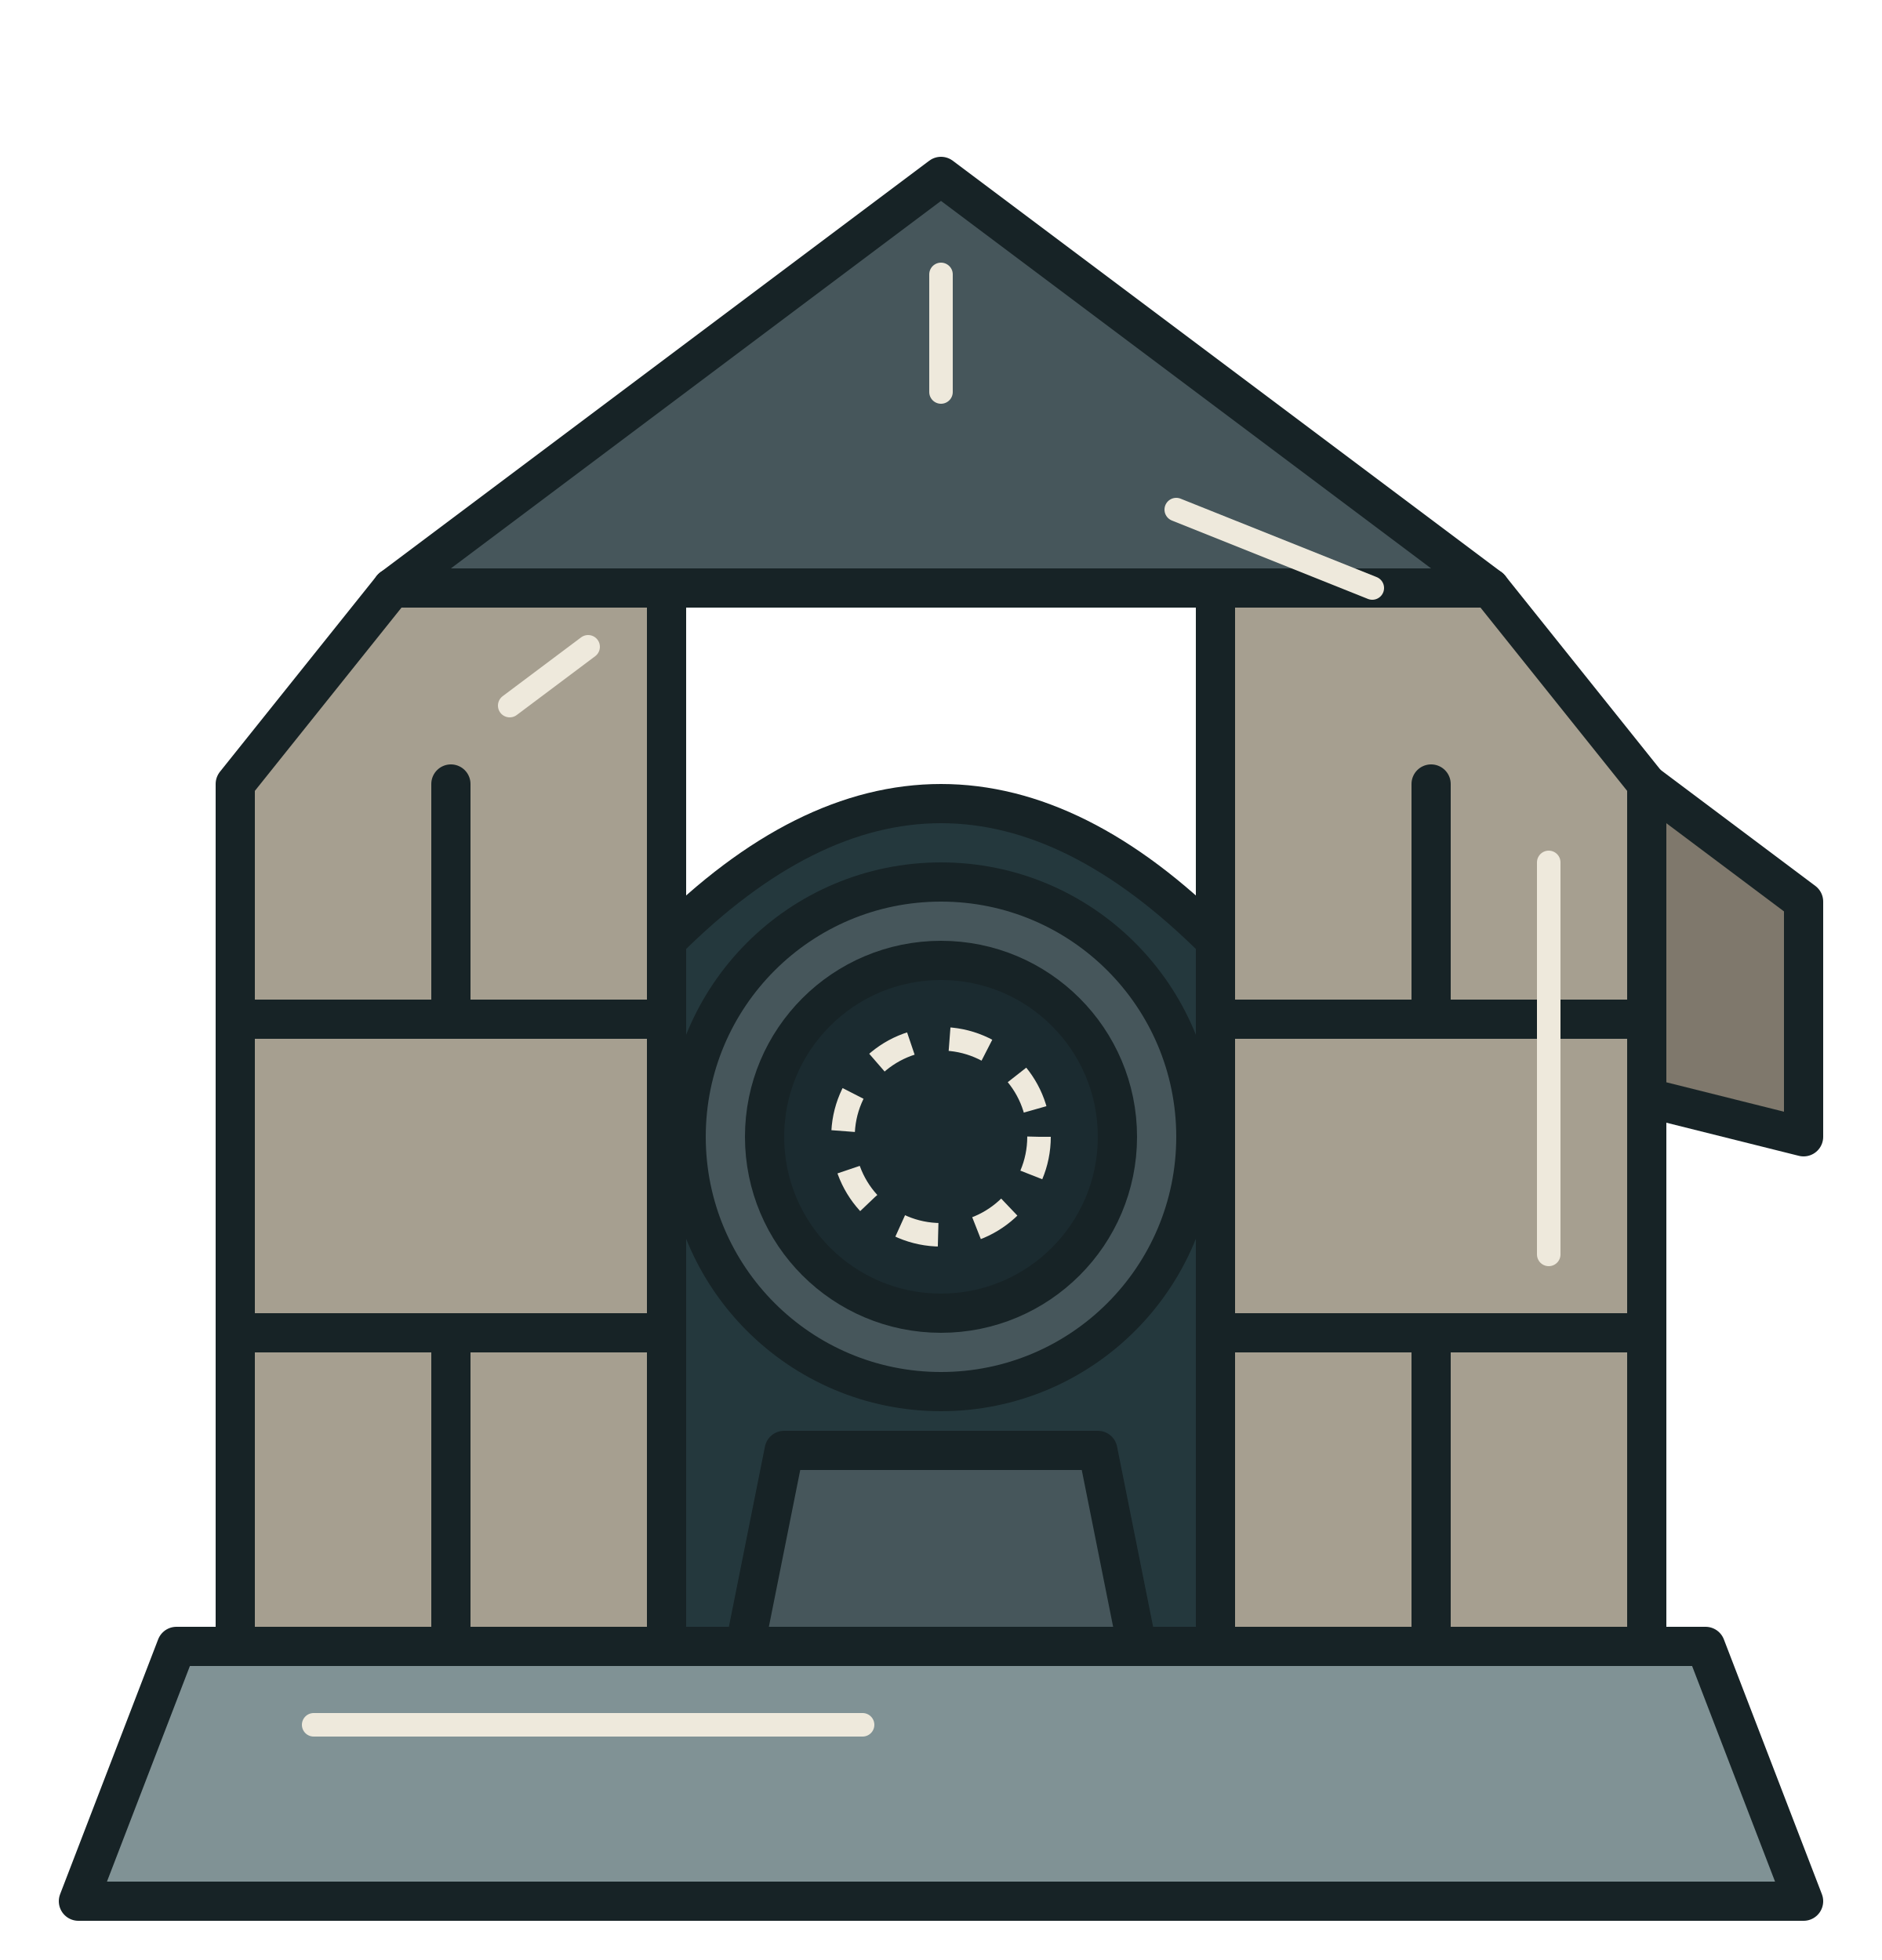
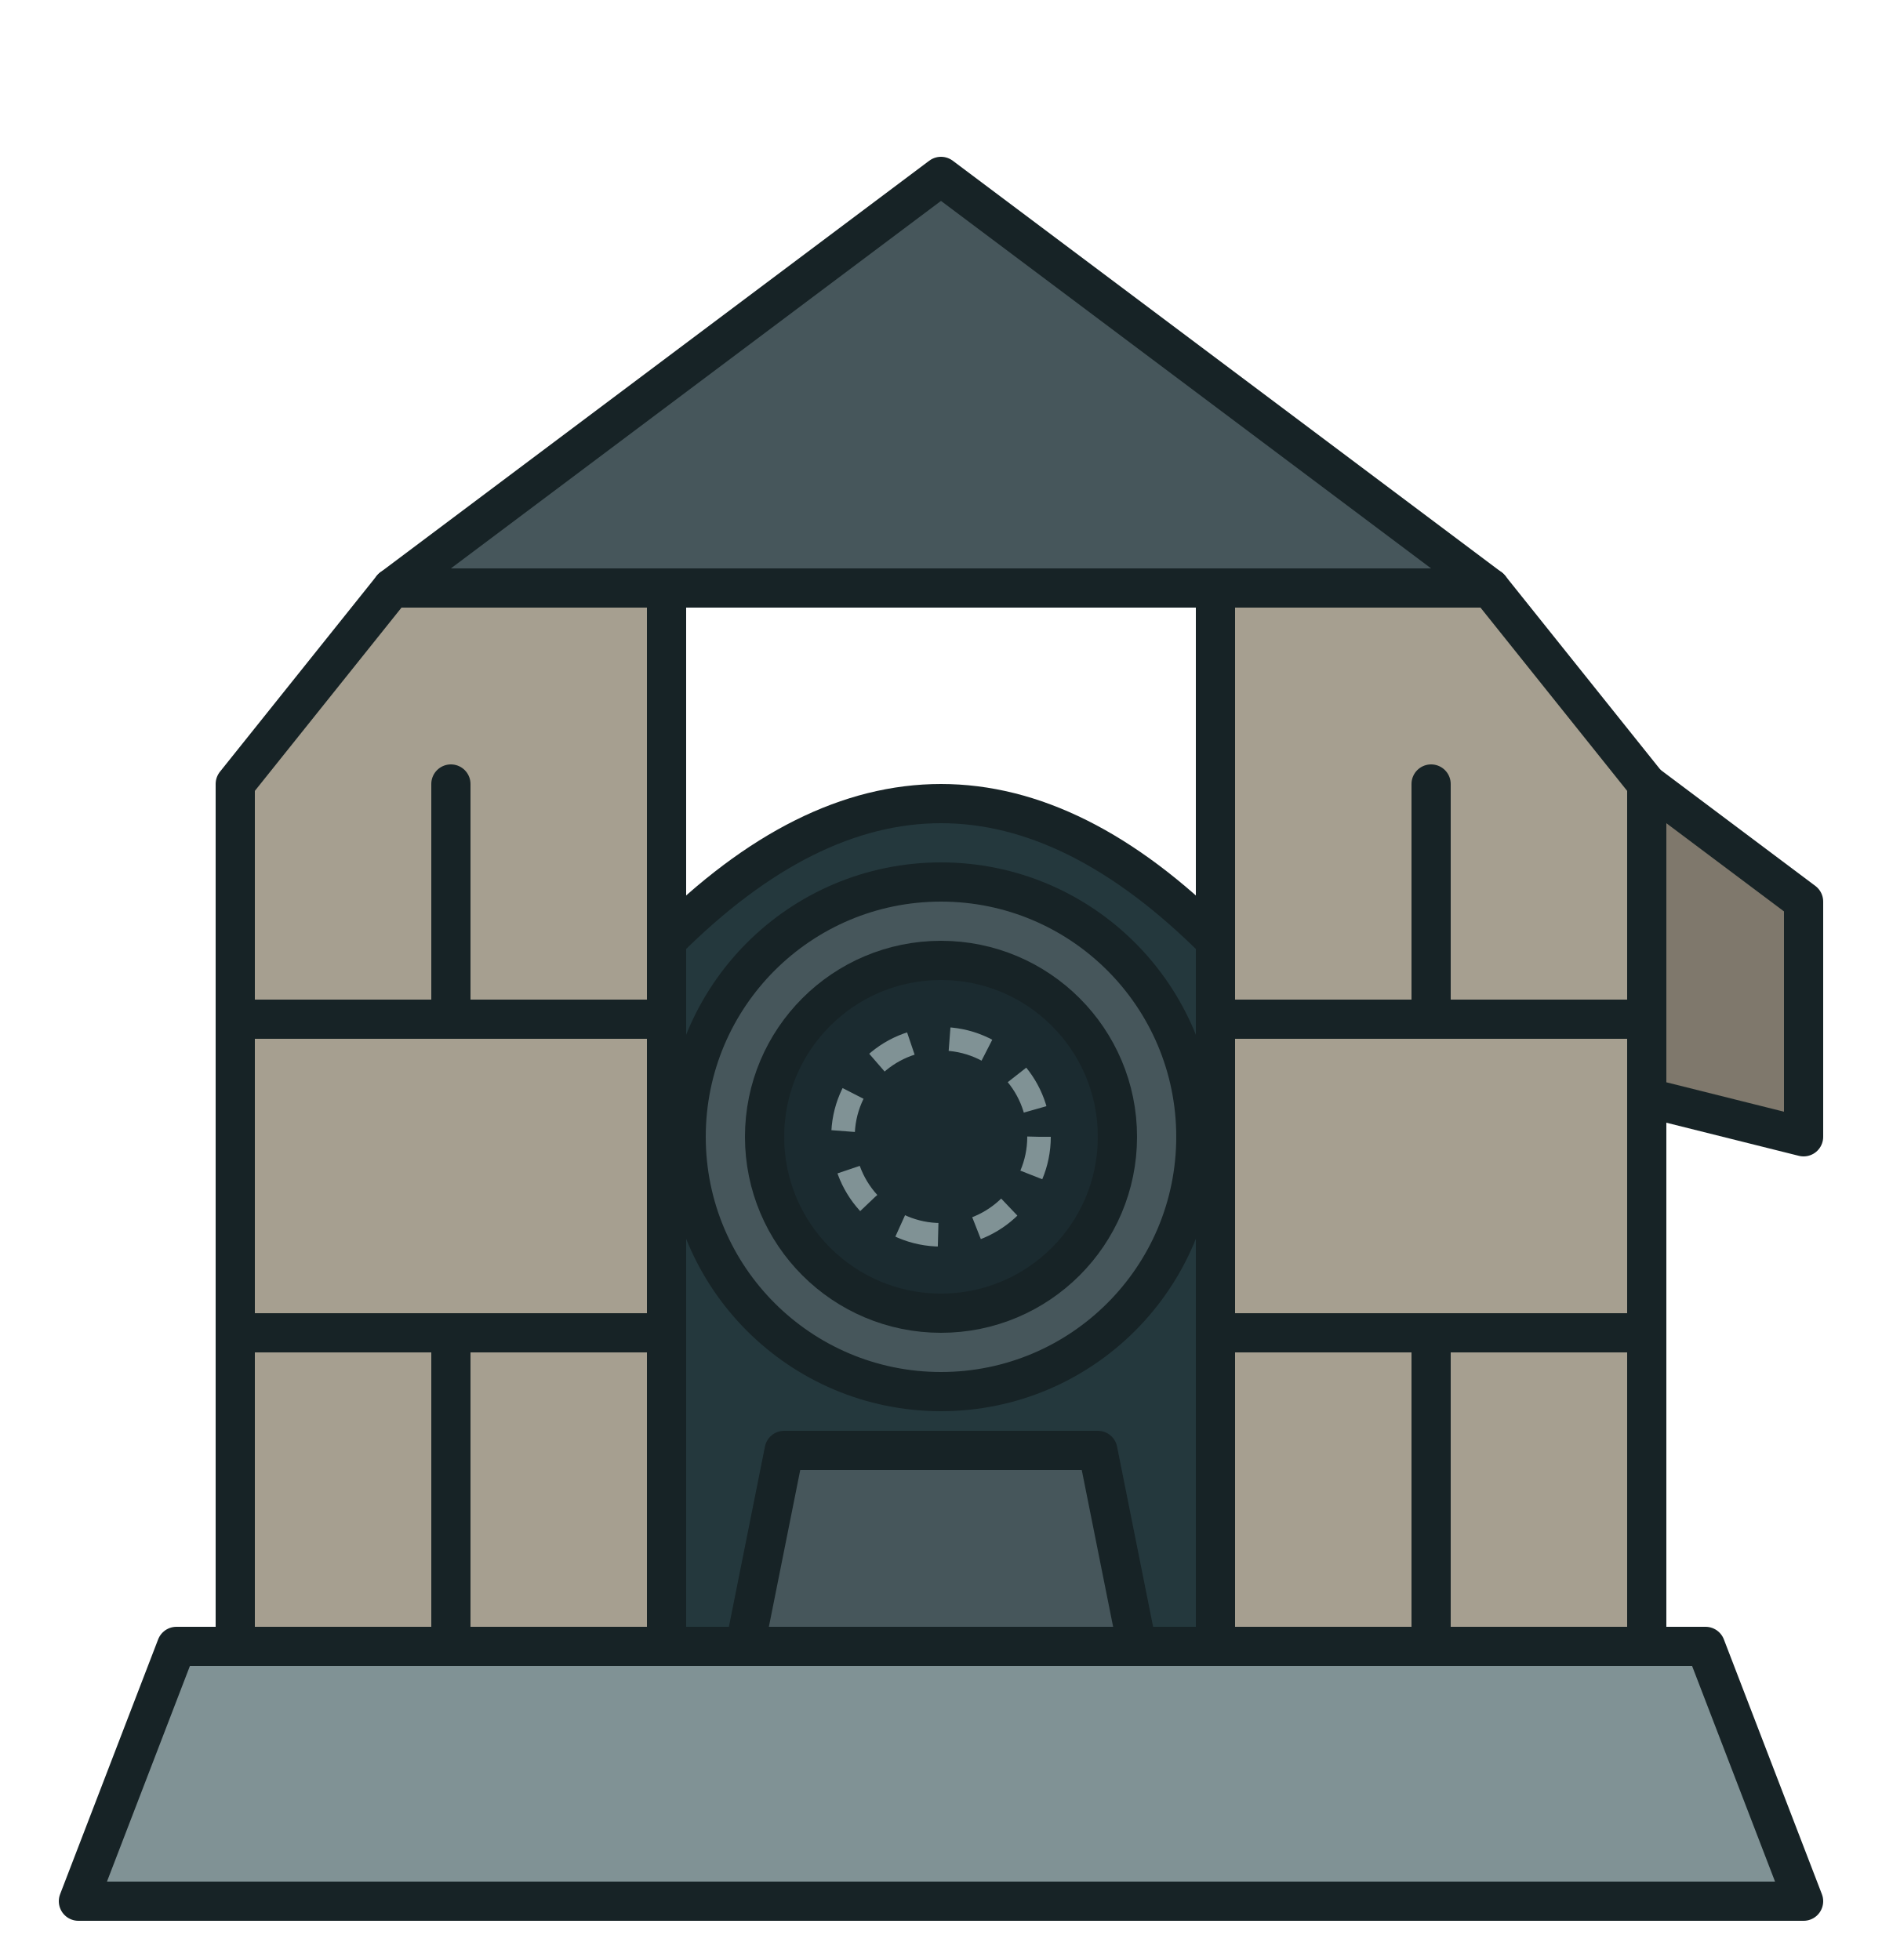
<svg xmlns="http://www.w3.org/2000/svg" width="96" height="100" viewBox="0 0 96 100">
  <g stroke-linejoin="round" stroke-linecap="round" stroke="#172326" stroke-width="2">
    <path d="M4 97L9 84H87L92 97Z" fill="#809295" />
    <path d="M12 84V40L20 30H34V84Z" fill="#a69f90" />
    <path d="M62 84V30H76L84 40V84Z" fill="#a69f90" />
    <path d="M12 52H34M12 68H34M62 52H84M62 68H84M23 40V52M23 68V84M73 40V52M73 68V84" fill="none" />
    <path d="M20 30L48 9L76 30Z" fill="#46565b" />
    <path d="M84 40L92 46V58L84 56Z" fill="#7f786c" />
    <path d="M34 84V48Q48 34 62 48V84Z" fill="#24383d" />
    <path d="M38 84L40 74H56L58 84Z" fill="#46565b" />
    <circle cx="48" cy="58" r="13" fill="#46565b" />
    <circle cx="48" cy="58" r="9" fill="#1b2b30" />
  </g>
-   <path d="M16 88H44M60 26L70 30M26 36L30 33M79 44V64M48 14V20" fill="none" stroke="#eee9dc" stroke-width="1.2" stroke-linecap="round" />
-   <circle cx="48" cy="58" r="5" fill="none" stroke="#eee9dc" stroke-width="1.2" stroke-dasharray="2 2" />
+   <circle cx="48" cy="58" r="5" fill="none" stroke="#809295" stroke-width="1.2" stroke-dasharray="2 2" />
</svg>
